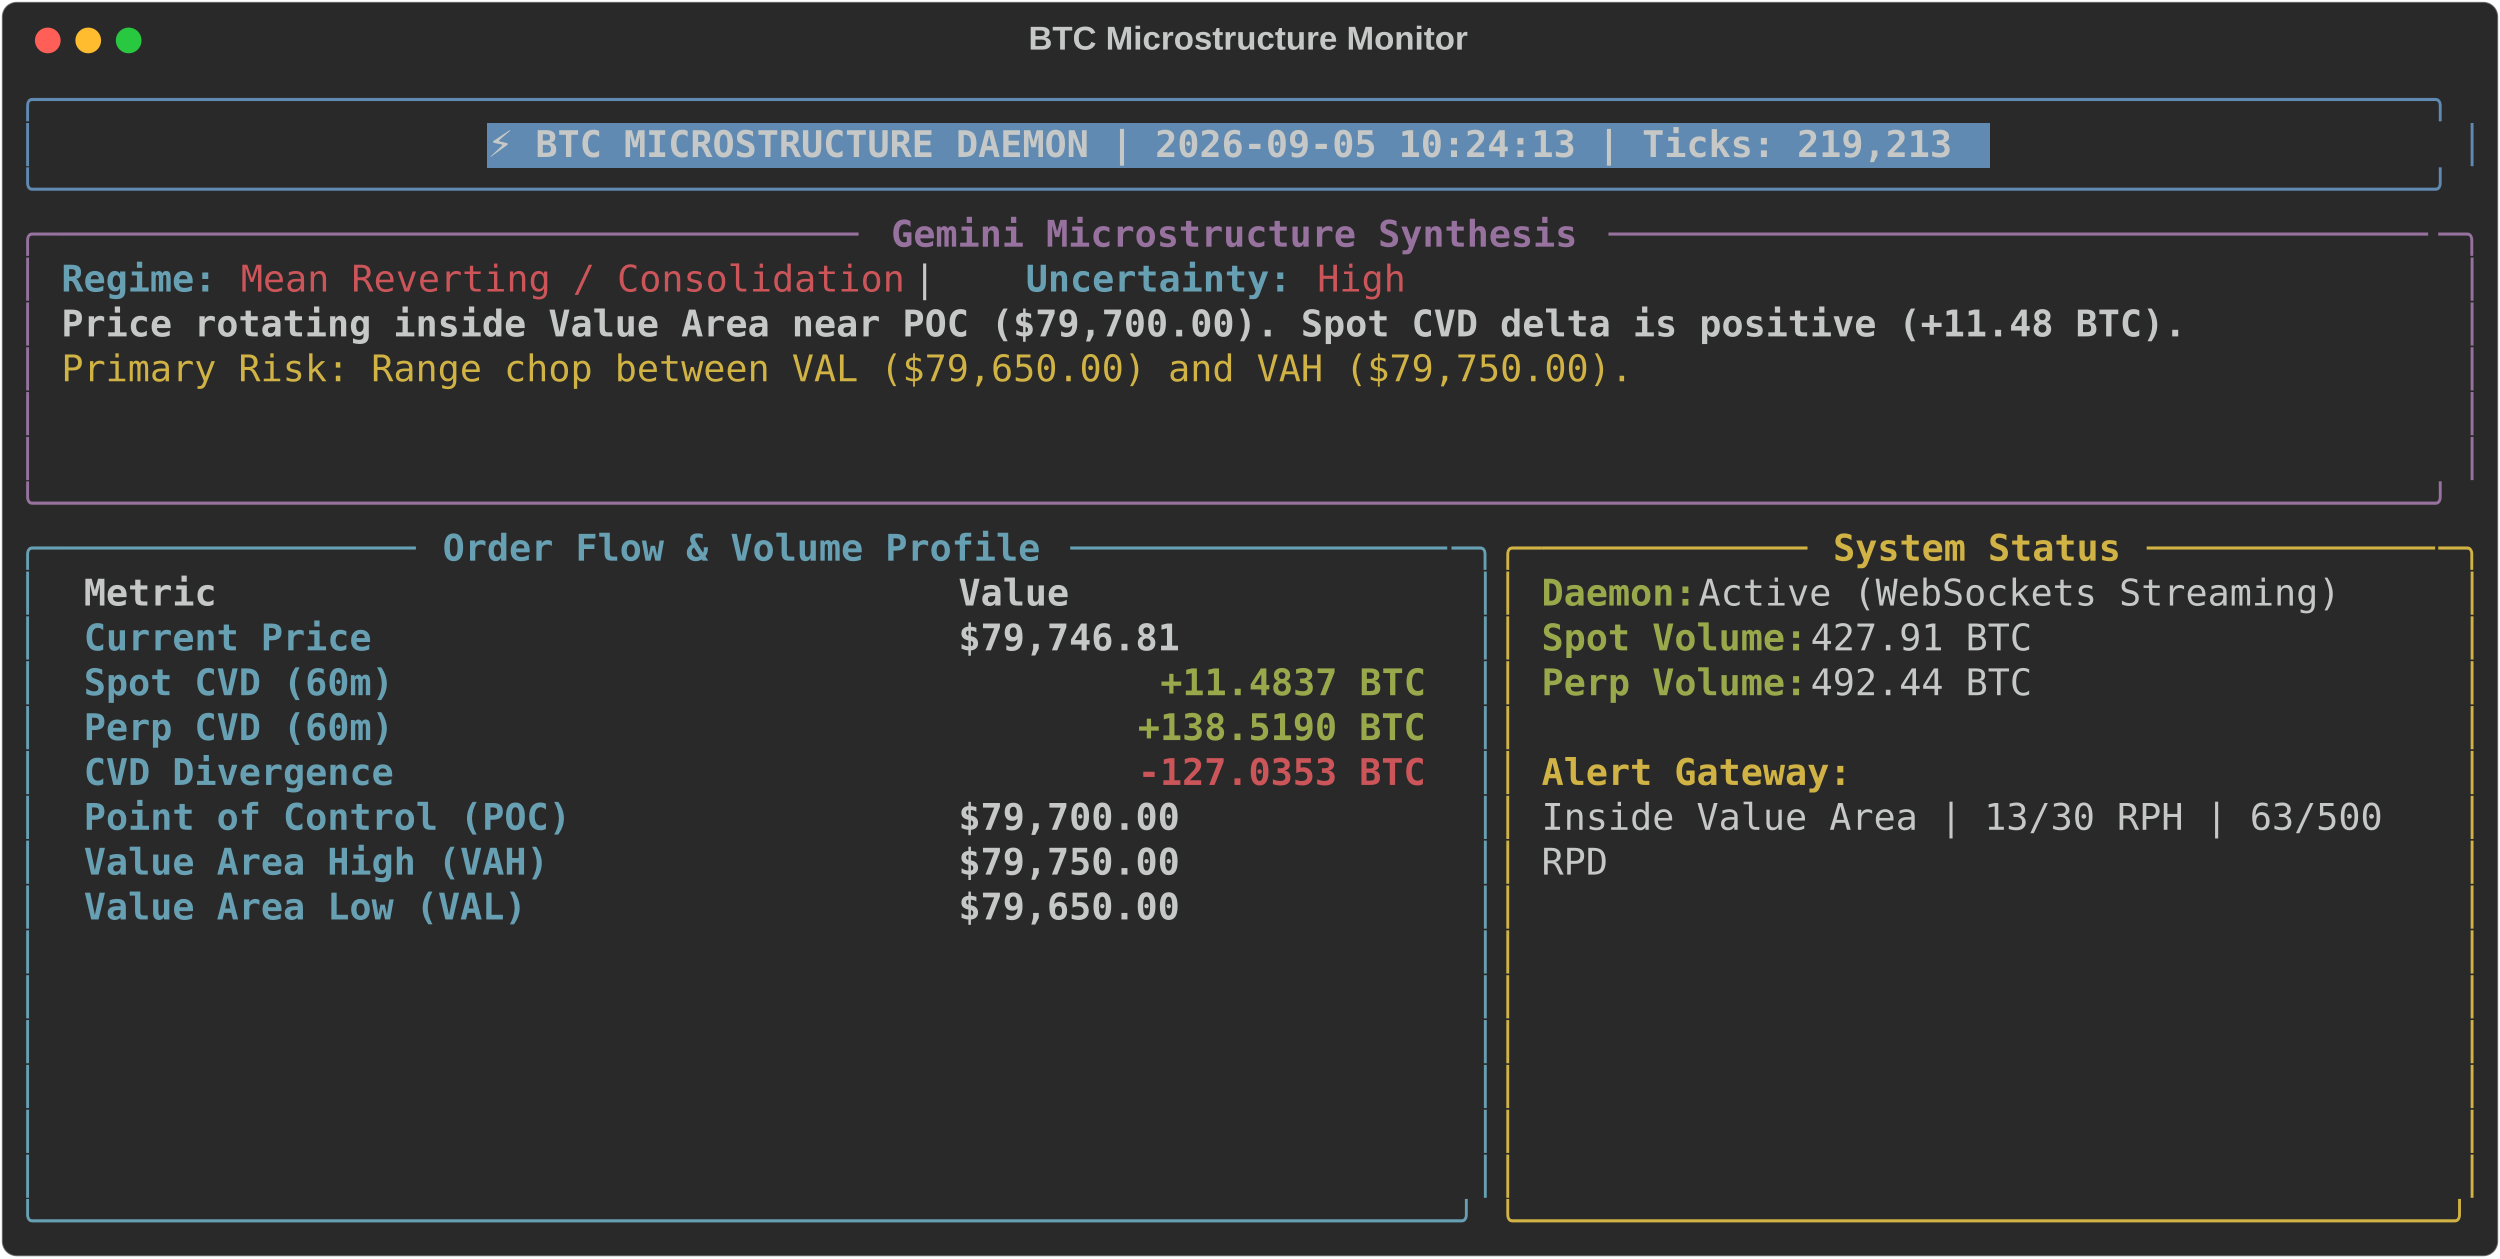
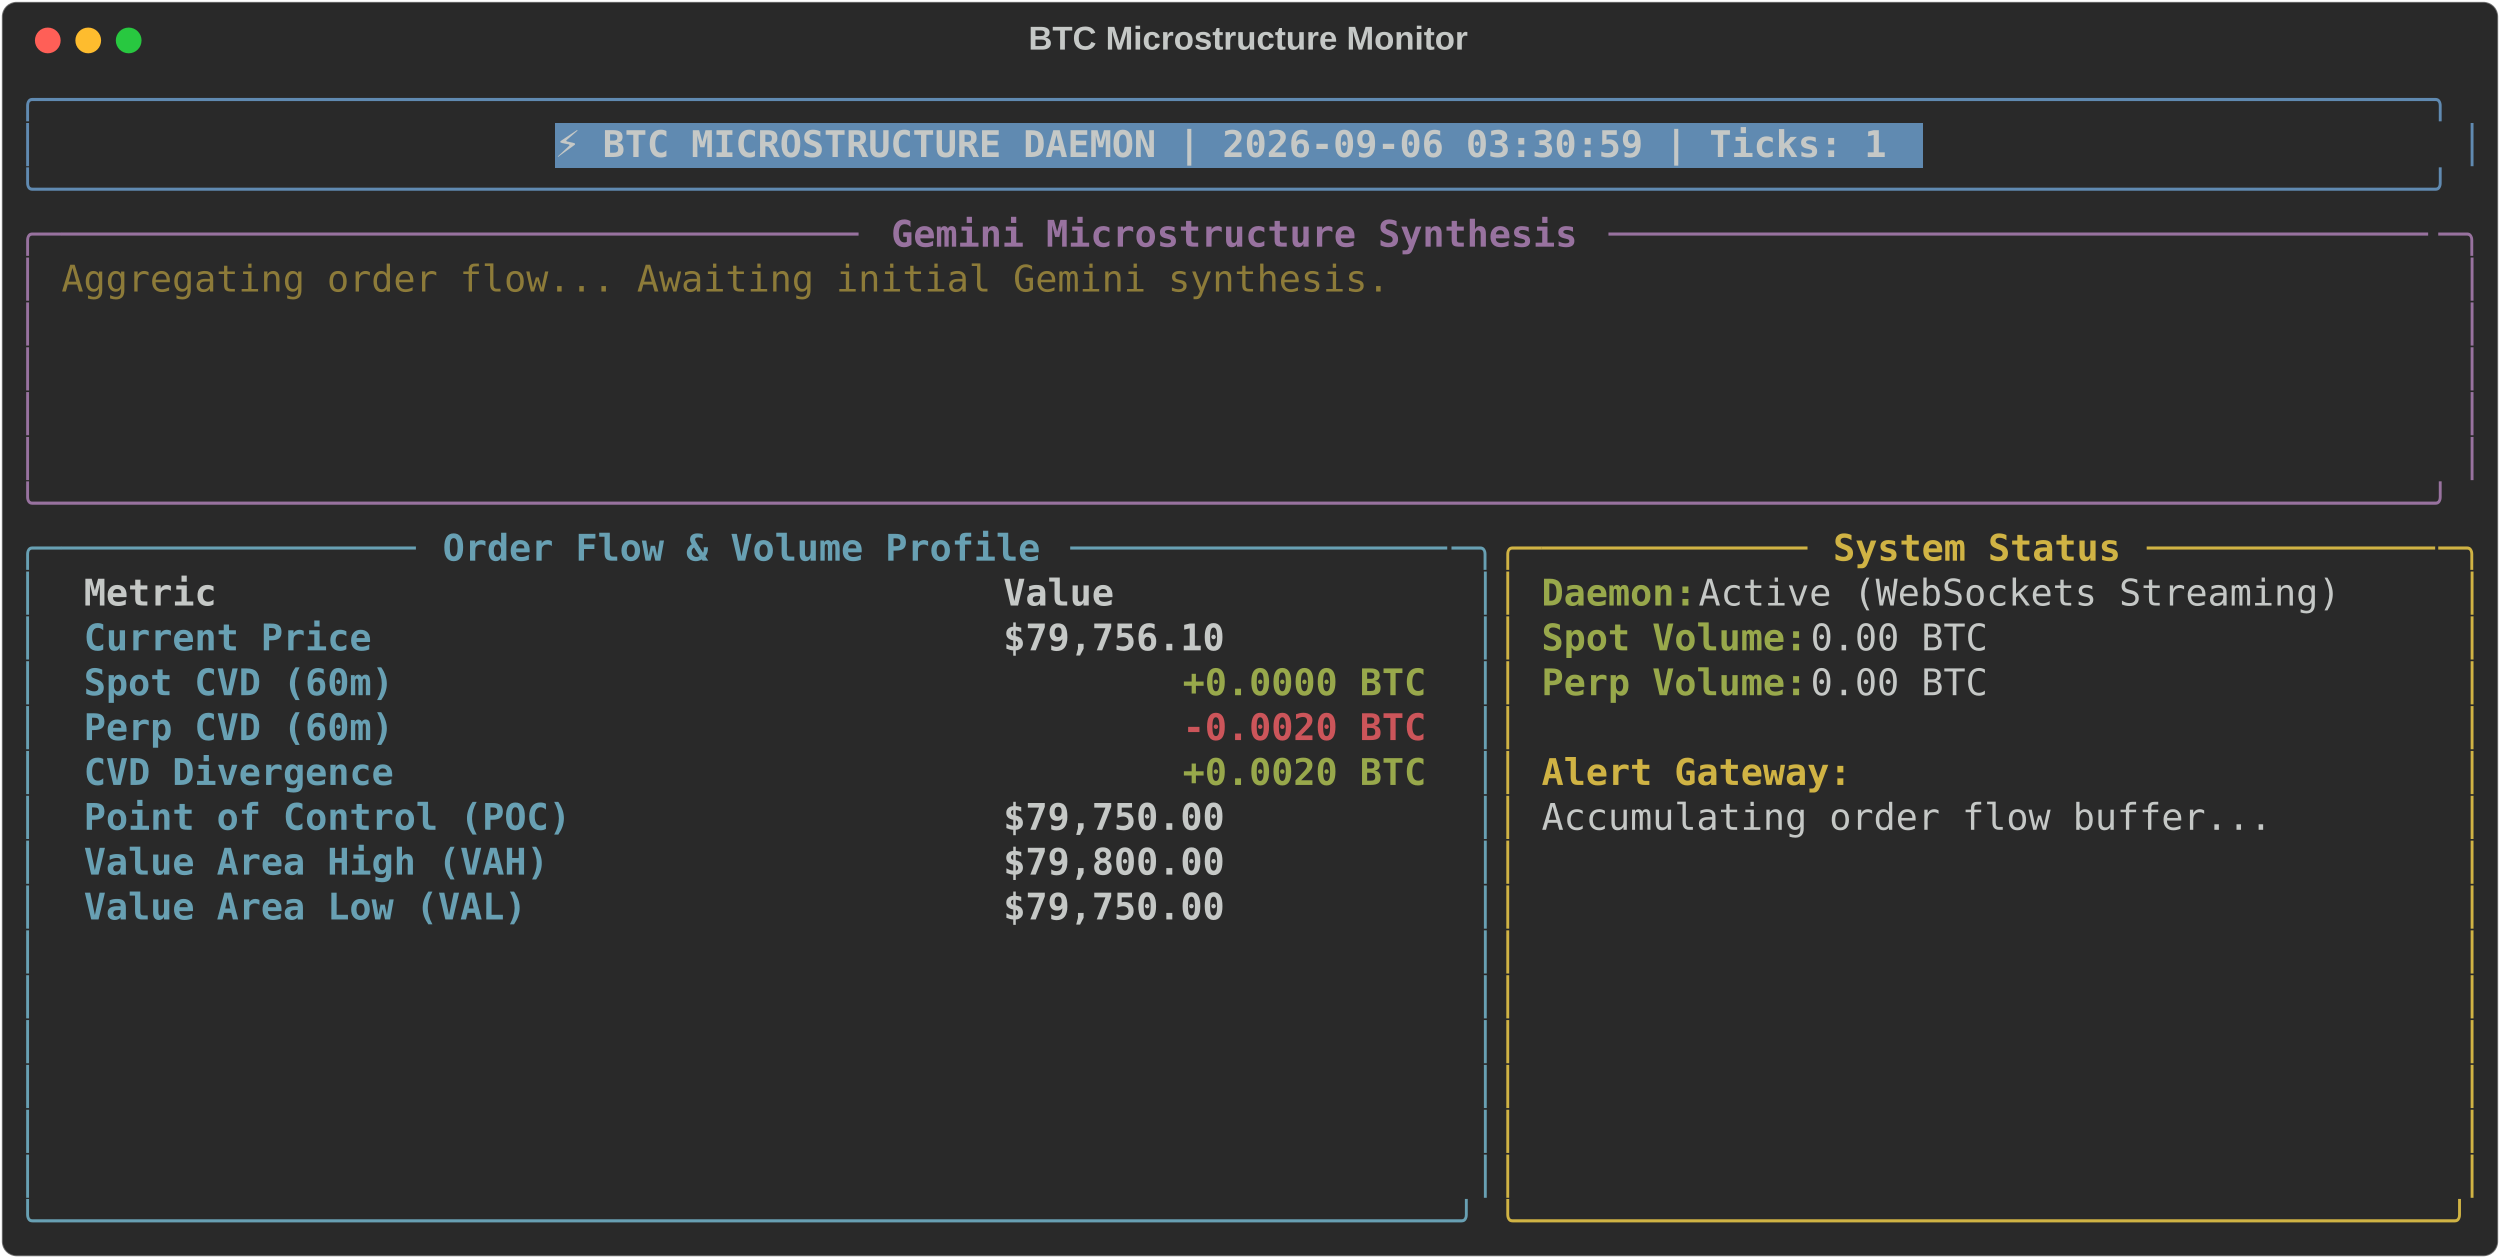
<svg xmlns="http://www.w3.org/2000/svg" class="rich-terminal" viewBox="0 0 1360 684.4">
  <style>

    @font-face {
        font-family: "Fira Code";
        src: local("FiraCode-Regular"),
                url("https://cdnjs.cloudflare.com/ajax/libs/firacode/6.2.0/woff2/FiraCode-Regular.woff2") format("woff2"),
                url("https://cdnjs.cloudflare.com/ajax/libs/firacode/6.2.0/woff/FiraCode-Regular.woff") format("woff");
        font-style: normal;
        font-weight: 400;
    }
    @font-face {
        font-family: "Fira Code";
        src: local("FiraCode-Bold"),
                url("https://cdnjs.cloudflare.com/ajax/libs/firacode/6.2.0/woff2/FiraCode-Bold.woff2") format("woff2"),
                url("https://cdnjs.cloudflare.com/ajax/libs/firacode/6.2.0/woff/FiraCode-Bold.woff") format("woff");
        font-style: bold;
        font-weight: 700;
    }

-     .terminal-3975304238-matrix {
+     .terminal-3898517558-matrix {
        font-family: Fira Code, monospace;
        font-size: 20px;
        line-height: 24.4px;
        font-variant-east-asian: full-width;
    }

-     .terminal-3975304238-title {
+     .terminal-3898517558-title {
        font-size: 18px;
        font-weight: bold;
        font-family: arial;
    }

-     .terminal-3975304238-r1 { fill: #608ab1 }
- .terminal-3975304238-r2 { fill: #c5c8c6 }
- .terminal-3975304238-r3 { fill: #c5c8c6;font-weight: bold }
- .terminal-3975304238-r4 { fill: #98729f }
- .terminal-3975304238-r5 { fill: #98729f;font-weight: bold }
- .terminal-3975304238-r6 { fill: #68a0b3;font-weight: bold }
- .terminal-3975304238-r7 { fill: #cc555a }
- .terminal-3975304238-r8 { fill: #d0b344 }
- .terminal-3975304238-r9 { fill: #68a0b3 }
- .terminal-3975304238-r10 { fill: #d0b344;font-weight: bold }
- .terminal-3975304238-r11 { fill: #98a84b;font-weight: bold }
- .terminal-3975304238-r12 { fill: #cc555a;font-weight: bold }
+     .terminal-3898517558-r1 { fill: #608ab1 }
+ .terminal-3898517558-r2 { fill: #c5c8c6 }
+ .terminal-3898517558-r3 { fill: #c5c8c6;font-weight: bold }
+ .terminal-3898517558-r4 { fill: #98729f }
+ .terminal-3898517558-r5 { fill: #98729f;font-weight: bold }
+ .terminal-3898517558-r6 { fill: #8d7b39 }
+ .terminal-3898517558-r7 { fill: #68a0b3 }
+ .terminal-3898517558-r8 { fill: #68a0b3;font-weight: bold }
+ .terminal-3898517558-r9 { fill: #d0b344 }
+ .terminal-3898517558-r10 { fill: #d0b344;font-weight: bold }
+ .terminal-3898517558-r11 { fill: #98a84b;font-weight: bold }
+ .terminal-3898517558-r12 { fill: #cc555a;font-weight: bold }
    </style>
  <defs>
-     <clipPath id="terminal-3975304238-clip-terminal">
+     <clipPath id="terminal-3898517558-clip-terminal">
      <rect x="0" y="0" width="1341.0" height="633.4" />
    </clipPath>
-     <clipPath id="terminal-3975304238-line-0">
+     <clipPath id="terminal-3898517558-line-0">
      <rect x="0" y="1.5" width="1342" height="24.65" />
    </clipPath>
-     <clipPath id="terminal-3975304238-line-1">
+     <clipPath id="terminal-3898517558-line-1">
      <rect x="0" y="25.9" width="1342" height="24.65" />
    </clipPath>
-     <clipPath id="terminal-3975304238-line-2">
+     <clipPath id="terminal-3898517558-line-2">
      <rect x="0" y="50.3" width="1342" height="24.65" />
    </clipPath>
-     <clipPath id="terminal-3975304238-line-3">
+     <clipPath id="terminal-3898517558-line-3">
      <rect x="0" y="74.7" width="1342" height="24.65" />
    </clipPath>
-     <clipPath id="terminal-3975304238-line-4">
+     <clipPath id="terminal-3898517558-line-4">
      <rect x="0" y="99.1" width="1342" height="24.65" />
    </clipPath>
-     <clipPath id="terminal-3975304238-line-5">
+     <clipPath id="terminal-3898517558-line-5">
      <rect x="0" y="123.5" width="1342" height="24.65" />
    </clipPath>
-     <clipPath id="terminal-3975304238-line-6">
+     <clipPath id="terminal-3898517558-line-6">
      <rect x="0" y="147.9" width="1342" height="24.65" />
    </clipPath>
-     <clipPath id="terminal-3975304238-line-7">
+     <clipPath id="terminal-3898517558-line-7">
      <rect x="0" y="172.3" width="1342" height="24.65" />
    </clipPath>
-     <clipPath id="terminal-3975304238-line-8">
+     <clipPath id="terminal-3898517558-line-8">
      <rect x="0" y="196.7" width="1342" height="24.65" />
    </clipPath>
-     <clipPath id="terminal-3975304238-line-9">
+     <clipPath id="terminal-3898517558-line-9">
      <rect x="0" y="221.1" width="1342" height="24.65" />
    </clipPath>
-     <clipPath id="terminal-3975304238-line-10">
+     <clipPath id="terminal-3898517558-line-10">
      <rect x="0" y="245.5" width="1342" height="24.65" />
    </clipPath>
-     <clipPath id="terminal-3975304238-line-11">
+     <clipPath id="terminal-3898517558-line-11">
      <rect x="0" y="269.9" width="1342" height="24.65" />
    </clipPath>
-     <clipPath id="terminal-3975304238-line-12">
+     <clipPath id="terminal-3898517558-line-12">
      <rect x="0" y="294.3" width="1342" height="24.65" />
    </clipPath>
-     <clipPath id="terminal-3975304238-line-13">
+     <clipPath id="terminal-3898517558-line-13">
      <rect x="0" y="318.7" width="1342" height="24.65" />
    </clipPath>
-     <clipPath id="terminal-3975304238-line-14">
+     <clipPath id="terminal-3898517558-line-14">
      <rect x="0" y="343.1" width="1342" height="24.65" />
    </clipPath>
-     <clipPath id="terminal-3975304238-line-15">
+     <clipPath id="terminal-3898517558-line-15">
      <rect x="0" y="367.5" width="1342" height="24.65" />
    </clipPath>
-     <clipPath id="terminal-3975304238-line-16">
+     <clipPath id="terminal-3898517558-line-16">
      <rect x="0" y="391.9" width="1342" height="24.65" />
    </clipPath>
-     <clipPath id="terminal-3975304238-line-17">
+     <clipPath id="terminal-3898517558-line-17">
      <rect x="0" y="416.3" width="1342" height="24.65" />
    </clipPath>
-     <clipPath id="terminal-3975304238-line-18">
+     <clipPath id="terminal-3898517558-line-18">
      <rect x="0" y="440.7" width="1342" height="24.65" />
    </clipPath>
-     <clipPath id="terminal-3975304238-line-19">
+     <clipPath id="terminal-3898517558-line-19">
      <rect x="0" y="465.1" width="1342" height="24.65" />
    </clipPath>
-     <clipPath id="terminal-3975304238-line-20">
+     <clipPath id="terminal-3898517558-line-20">
      <rect x="0" y="489.5" width="1342" height="24.65" />
    </clipPath>
-     <clipPath id="terminal-3975304238-line-21">
+     <clipPath id="terminal-3898517558-line-21">
      <rect x="0" y="513.9" width="1342" height="24.65" />
    </clipPath>
-     <clipPath id="terminal-3975304238-line-22">
+     <clipPath id="terminal-3898517558-line-22">
      <rect x="0" y="538.3" width="1342" height="24.65" />
    </clipPath>
-     <clipPath id="terminal-3975304238-line-23">
+     <clipPath id="terminal-3898517558-line-23">
      <rect x="0" y="562.7" width="1342" height="24.65" />
    </clipPath>
-     <clipPath id="terminal-3975304238-line-24">
+     <clipPath id="terminal-3898517558-line-24">
      <rect x="0" y="587.1" width="1342" height="24.65" />
    </clipPath>
  </defs>
  <rect fill="#292929" stroke="rgba(255,255,255,0.35)" stroke-width="1" x="1" y="1" width="1358" height="682.4" rx="8" />
-   <text class="terminal-3975304238-title" fill="#c5c8c6" text-anchor="middle" x="679" y="27">BTC Microstructure Monitor</text>
+   <text class="terminal-3898517558-title" fill="#c5c8c6" text-anchor="middle" x="679" y="27">BTC Microstructure Monitor</text>
  <g transform="translate(26,22)">
    <circle cx="0" cy="0" r="7" fill="#ff5f57" />
    <circle cx="22" cy="0" r="7" fill="#febc2e" />
    <circle cx="44" cy="0" r="7" fill="#28c840" />
  </g>
-   <g transform="translate(9, 41)" clip-path="url(#terminal-3975304238-clip-terminal)">
-     <rect fill="#608ab1" x="256.2" y="25.9" width="817.4" height="24.65" shape-rendering="crispEdges" />
-     <g class="terminal-3975304238-matrix">
-       <text class="terminal-3975304238-r1" x="0" y="20" textLength="1342" clip-path="url(#terminal-3975304238-line-0)">╭────────────────────────────────────────────────────────────────────────────────────────────────────────────╮</text>
-       <text class="terminal-3975304238-r2" x="1342" y="20" textLength="12.2" clip-path="url(#terminal-3975304238-line-0)">
- </text>
-       <text class="terminal-3975304238-r1" x="0" y="44.4" textLength="12.2" clip-path="url(#terminal-3975304238-line-1)">│</text>
-       <text class="terminal-3975304238-r3" x="256.2" y="44.4" textLength="805.2" clip-path="url(#terminal-3975304238-line-1)">⚡ BTC MICROSTRUCTURE DAEMON | 2026-09-05 10:24:13 | Ticks: 219,213</text>
-       <text class="terminal-3975304238-r1" x="1329.8" y="44.4" textLength="12.2" clip-path="url(#terminal-3975304238-line-1)">│</text>
-       <text class="terminal-3975304238-r2" x="1342" y="44.4" textLength="12.2" clip-path="url(#terminal-3975304238-line-1)">
- </text>
-       <text class="terminal-3975304238-r1" x="0" y="68.8" textLength="1342" clip-path="url(#terminal-3975304238-line-2)">╰────────────────────────────────────────────────────────────────────────────────────────────────────────────╯</text>
-       <text class="terminal-3975304238-r2" x="1342" y="68.8" textLength="12.2" clip-path="url(#terminal-3975304238-line-2)">
- </text>
-       <text class="terminal-3975304238-r4" x="0" y="93.2" textLength="24.4" clip-path="url(#terminal-3975304238-line-3)">╭─</text>
-       <text class="terminal-3975304238-r4" x="24.4" y="93.2" textLength="439.2" clip-path="url(#terminal-3975304238-line-3)">────────────────────────────────────</text>
-       <text class="terminal-3975304238-r5" x="475.8" y="93.2" textLength="378.2" clip-path="url(#terminal-3975304238-line-3)">Gemini Microstructure Synthesis</text>
-       <text class="terminal-3975304238-r4" x="866.2" y="93.2" textLength="451.4" clip-path="url(#terminal-3975304238-line-3)">─────────────────────────────────────</text>
-       <text class="terminal-3975304238-r4" x="1317.6" y="93.2" textLength="24.4" clip-path="url(#terminal-3975304238-line-3)">─╮</text>
-       <text class="terminal-3975304238-r2" x="1342" y="93.2" textLength="12.2" clip-path="url(#terminal-3975304238-line-3)">
- </text>
-       <text class="terminal-3975304238-r4" x="0" y="117.6" textLength="12.2" clip-path="url(#terminal-3975304238-line-4)">│</text>
-       <text class="terminal-3975304238-r6" x="24.4" y="117.6" textLength="85.4" clip-path="url(#terminal-3975304238-line-4)">Regime:</text>
-       <text class="terminal-3975304238-r7" x="122" y="117.6" textLength="366" clip-path="url(#terminal-3975304238-line-4)">Mean Reverting / Consolidation</text>
-       <text class="terminal-3975304238-r2" x="488" y="117.6" textLength="61" clip-path="url(#terminal-3975304238-line-4)">  |  </text>
-       <text class="terminal-3975304238-r6" x="549" y="117.6" textLength="146.4" clip-path="url(#terminal-3975304238-line-4)">Uncertainty:</text>
-       <text class="terminal-3975304238-r7" x="707.6" y="117.6" textLength="48.8" clip-path="url(#terminal-3975304238-line-4)">High</text>
-       <text class="terminal-3975304238-r4" x="1329.8" y="117.6" textLength="12.2" clip-path="url(#terminal-3975304238-line-4)">│</text>
-       <text class="terminal-3975304238-r2" x="1342" y="117.6" textLength="12.2" clip-path="url(#terminal-3975304238-line-4)">
- </text>
-       <text class="terminal-3975304238-r4" x="0" y="142" textLength="12.2" clip-path="url(#terminal-3975304238-line-5)">│</text>
-       <text class="terminal-3975304238-r3" x="24.4" y="142" textLength="1171.2" clip-path="url(#terminal-3975304238-line-5)">Price rotating inside Value Area near POC ($79,700.00). Spot CVD delta is positive (+11.48 BTC).</text>
-       <text class="terminal-3975304238-r4" x="1329.8" y="142" textLength="12.2" clip-path="url(#terminal-3975304238-line-5)">│</text>
-       <text class="terminal-3975304238-r2" x="1342" y="142" textLength="12.2" clip-path="url(#terminal-3975304238-line-5)">
- </text>
-       <text class="terminal-3975304238-r4" x="0" y="166.4" textLength="12.2" clip-path="url(#terminal-3975304238-line-6)">│</text>
-       <text class="terminal-3975304238-r8" x="24.4" y="166.4" textLength="866.2" clip-path="url(#terminal-3975304238-line-6)">Primary Risk: Range chop between VAL ($79,650.00) and VAH ($79,750.00).</text>
-       <text class="terminal-3975304238-r4" x="1329.8" y="166.4" textLength="12.2" clip-path="url(#terminal-3975304238-line-6)">│</text>
-       <text class="terminal-3975304238-r2" x="1342" y="166.4" textLength="12.2" clip-path="url(#terminal-3975304238-line-6)">
- </text>
-       <text class="terminal-3975304238-r4" x="0" y="190.8" textLength="12.2" clip-path="url(#terminal-3975304238-line-7)">│</text>
-       <text class="terminal-3975304238-r4" x="1329.8" y="190.8" textLength="12.2" clip-path="url(#terminal-3975304238-line-7)">│</text>
-       <text class="terminal-3975304238-r2" x="1342" y="190.8" textLength="12.2" clip-path="url(#terminal-3975304238-line-7)">
- </text>
-       <text class="terminal-3975304238-r4" x="0" y="215.2" textLength="12.2" clip-path="url(#terminal-3975304238-line-8)">│</text>
-       <text class="terminal-3975304238-r4" x="1329.8" y="215.2" textLength="12.2" clip-path="url(#terminal-3975304238-line-8)">│</text>
-       <text class="terminal-3975304238-r2" x="1342" y="215.2" textLength="12.2" clip-path="url(#terminal-3975304238-line-8)">
- </text>
-       <text class="terminal-3975304238-r4" x="0" y="239.6" textLength="1342" clip-path="url(#terminal-3975304238-line-9)">╰────────────────────────────────────────────────────────────────────────────────────────────────────────────╯</text>
-       <text class="terminal-3975304238-r2" x="1342" y="239.6" textLength="12.2" clip-path="url(#terminal-3975304238-line-9)">
- </text>
-       <text class="terminal-3975304238-r9" x="0" y="264" textLength="24.4" clip-path="url(#terminal-3975304238-line-10)">╭─</text>
-       <text class="terminal-3975304238-r9" x="24.4" y="264" textLength="195.2" clip-path="url(#terminal-3975304238-line-10)">────────────────</text>
-       <text class="terminal-3975304238-r6" x="231.8" y="264" textLength="329.4" clip-path="url(#terminal-3975304238-line-10)">Order Flow &amp; Volume Profile</text>
-       <text class="terminal-3975304238-r9" x="573.4" y="264" textLength="207.4" clip-path="url(#terminal-3975304238-line-10)">─────────────────</text>
-       <text class="terminal-3975304238-r9" x="780.8" y="264" textLength="24.4" clip-path="url(#terminal-3975304238-line-10)">─╮</text>
-       <text class="terminal-3975304238-r8" x="805.2" y="264" textLength="24.4" clip-path="url(#terminal-3975304238-line-10)">╭─</text>
-       <text class="terminal-3975304238-r8" x="829.6" y="264" textLength="146.4" clip-path="url(#terminal-3975304238-line-10)">────────────</text>
-       <text class="terminal-3975304238-r10" x="988.2" y="264" textLength="158.6" clip-path="url(#terminal-3975304238-line-10)">System Status</text>
-       <text class="terminal-3975304238-r8" x="1159" y="264" textLength="158.6" clip-path="url(#terminal-3975304238-line-10)">─────────────</text>
-       <text class="terminal-3975304238-r8" x="1317.6" y="264" textLength="24.4" clip-path="url(#terminal-3975304238-line-10)">─╮</text>
-       <text class="terminal-3975304238-r2" x="1342" y="264" textLength="12.2" clip-path="url(#terminal-3975304238-line-10)">
- </text>
-       <text class="terminal-3975304238-r9" x="0" y="288.4" textLength="12.2" clip-path="url(#terminal-3975304238-line-11)">│</text>
-       <text class="terminal-3975304238-r3" x="36.6" y="288.4" textLength="451.4" clip-path="url(#terminal-3975304238-line-11)">Metric                               </text>
-       <text class="terminal-3975304238-r3" x="512.4" y="288.4" textLength="256.2" clip-path="url(#terminal-3975304238-line-11)">                Value</text>
-       <text class="terminal-3975304238-r9" x="793" y="288.4" textLength="12.2" clip-path="url(#terminal-3975304238-line-11)">│</text>
-       <text class="terminal-3975304238-r8" x="805.2" y="288.4" textLength="12.2" clip-path="url(#terminal-3975304238-line-11)">│</text>
-       <text class="terminal-3975304238-r11" x="829.6" y="288.4" textLength="85.4" clip-path="url(#terminal-3975304238-line-11)">Daemon:</text>
-       <text class="terminal-3975304238-r2" x="915" y="288.4" textLength="366" clip-path="url(#terminal-3975304238-line-11)"> Active (WebSockets Streaming)</text>
-       <text class="terminal-3975304238-r8" x="1329.8" y="288.4" textLength="12.2" clip-path="url(#terminal-3975304238-line-11)">│</text>
-       <text class="terminal-3975304238-r2" x="1342" y="288.4" textLength="12.2" clip-path="url(#terminal-3975304238-line-11)">
- </text>
-       <text class="terminal-3975304238-r9" x="0" y="312.8" textLength="12.2" clip-path="url(#terminal-3975304238-line-12)">│</text>
-       <text class="terminal-3975304238-r6" x="36.6" y="312.8" textLength="451.4" clip-path="url(#terminal-3975304238-line-12)">Current Price                        </text>
-       <text class="terminal-3975304238-r3" x="512.4" y="312.8" textLength="256.2" clip-path="url(#terminal-3975304238-line-12)">           $79,746.81</text>
-       <text class="terminal-3975304238-r9" x="793" y="312.8" textLength="12.2" clip-path="url(#terminal-3975304238-line-12)">│</text>
-       <text class="terminal-3975304238-r8" x="805.2" y="312.8" textLength="12.2" clip-path="url(#terminal-3975304238-line-12)">│</text>
-       <text class="terminal-3975304238-r11" x="829.6" y="312.8" textLength="146.4" clip-path="url(#terminal-3975304238-line-12)">Spot Volume:</text>
-       <text class="terminal-3975304238-r2" x="976" y="312.8" textLength="134.2" clip-path="url(#terminal-3975304238-line-12)"> 427.91 BTC</text>
-       <text class="terminal-3975304238-r8" x="1329.8" y="312.8" textLength="12.2" clip-path="url(#terminal-3975304238-line-12)">│</text>
-       <text class="terminal-3975304238-r2" x="1342" y="312.8" textLength="12.2" clip-path="url(#terminal-3975304238-line-12)">
- </text>
-       <text class="terminal-3975304238-r9" x="0" y="337.2" textLength="12.2" clip-path="url(#terminal-3975304238-line-13)">│</text>
-       <text class="terminal-3975304238-r6" x="36.6" y="337.2" textLength="451.4" clip-path="url(#terminal-3975304238-line-13)">Spot CVD (60m)                       </text>
-       <text class="terminal-3975304238-r11" x="622.2" y="337.2" textLength="146.4" clip-path="url(#terminal-3975304238-line-13)">+11.4837 BTC</text>
-       <text class="terminal-3975304238-r9" x="793" y="337.2" textLength="12.2" clip-path="url(#terminal-3975304238-line-13)">│</text>
-       <text class="terminal-3975304238-r8" x="805.2" y="337.2" textLength="12.2" clip-path="url(#terminal-3975304238-line-13)">│</text>
-       <text class="terminal-3975304238-r11" x="829.6" y="337.2" textLength="146.4" clip-path="url(#terminal-3975304238-line-13)">Perp Volume:</text>
-       <text class="terminal-3975304238-r2" x="976" y="337.2" textLength="134.2" clip-path="url(#terminal-3975304238-line-13)"> 492.44 BTC</text>
-       <text class="terminal-3975304238-r8" x="1329.8" y="337.2" textLength="12.2" clip-path="url(#terminal-3975304238-line-13)">│</text>
-       <text class="terminal-3975304238-r2" x="1342" y="337.2" textLength="12.2" clip-path="url(#terminal-3975304238-line-13)">
- </text>
-       <text class="terminal-3975304238-r9" x="0" y="361.6" textLength="12.2" clip-path="url(#terminal-3975304238-line-14)">│</text>
-       <text class="terminal-3975304238-r6" x="36.6" y="361.6" textLength="451.4" clip-path="url(#terminal-3975304238-line-14)">Perp CVD (60m)                       </text>
-       <text class="terminal-3975304238-r11" x="610" y="361.6" textLength="158.6" clip-path="url(#terminal-3975304238-line-14)">+138.5190 BTC</text>
-       <text class="terminal-3975304238-r9" x="793" y="361.6" textLength="12.2" clip-path="url(#terminal-3975304238-line-14)">│</text>
-       <text class="terminal-3975304238-r8" x="805.2" y="361.6" textLength="12.2" clip-path="url(#terminal-3975304238-line-14)">│</text>
-       <text class="terminal-3975304238-r8" x="1329.8" y="361.6" textLength="12.2" clip-path="url(#terminal-3975304238-line-14)">│</text>
-       <text class="terminal-3975304238-r2" x="1342" y="361.6" textLength="12.2" clip-path="url(#terminal-3975304238-line-14)">
- </text>
-       <text class="terminal-3975304238-r9" x="0" y="386" textLength="12.2" clip-path="url(#terminal-3975304238-line-15)">│</text>
-       <text class="terminal-3975304238-r6" x="36.6" y="386" textLength="451.4" clip-path="url(#terminal-3975304238-line-15)">CVD Divergence                       </text>
-       <text class="terminal-3975304238-r12" x="610" y="386" textLength="158.6" clip-path="url(#terminal-3975304238-line-15)">-127.0353 BTC</text>
-       <text class="terminal-3975304238-r9" x="793" y="386" textLength="12.2" clip-path="url(#terminal-3975304238-line-15)">│</text>
-       <text class="terminal-3975304238-r8" x="805.2" y="386" textLength="12.2" clip-path="url(#terminal-3975304238-line-15)">│</text>
-       <text class="terminal-3975304238-r10" x="829.6" y="386" textLength="170.8" clip-path="url(#terminal-3975304238-line-15)">Alert Gateway:</text>
-       <text class="terminal-3975304238-r8" x="1329.8" y="386" textLength="12.2" clip-path="url(#terminal-3975304238-line-15)">│</text>
-       <text class="terminal-3975304238-r2" x="1342" y="386" textLength="12.2" clip-path="url(#terminal-3975304238-line-15)">
- </text>
-       <text class="terminal-3975304238-r9" x="0" y="410.4" textLength="12.2" clip-path="url(#terminal-3975304238-line-16)">│</text>
-       <text class="terminal-3975304238-r6" x="36.6" y="410.4" textLength="451.4" clip-path="url(#terminal-3975304238-line-16)">Point of Control (POC)               </text>
-       <text class="terminal-3975304238-r3" x="512.4" y="410.4" textLength="256.2" clip-path="url(#terminal-3975304238-line-16)">           $79,700.00</text>
-       <text class="terminal-3975304238-r9" x="793" y="410.4" textLength="12.2" clip-path="url(#terminal-3975304238-line-16)">│</text>
-       <text class="terminal-3975304238-r8" x="805.2" y="410.4" textLength="12.2" clip-path="url(#terminal-3975304238-line-16)">│</text>
-       <text class="terminal-3975304238-r2" x="829.6" y="410.4" textLength="475.8" clip-path="url(#terminal-3975304238-line-16)">Inside Value Area | 13/30 RPH | 63/500 </text>
-       <text class="terminal-3975304238-r8" x="1329.8" y="410.4" textLength="12.2" clip-path="url(#terminal-3975304238-line-16)">│</text>
-       <text class="terminal-3975304238-r2" x="1342" y="410.4" textLength="12.2" clip-path="url(#terminal-3975304238-line-16)">
- </text>
-       <text class="terminal-3975304238-r9" x="0" y="434.8" textLength="12.2" clip-path="url(#terminal-3975304238-line-17)">│</text>
-       <text class="terminal-3975304238-r6" x="36.6" y="434.8" textLength="451.4" clip-path="url(#terminal-3975304238-line-17)">Value Area High (VAH)                </text>
-       <text class="terminal-3975304238-r3" x="512.4" y="434.8" textLength="256.2" clip-path="url(#terminal-3975304238-line-17)">           $79,750.00</text>
-       <text class="terminal-3975304238-r9" x="793" y="434.8" textLength="12.2" clip-path="url(#terminal-3975304238-line-17)">│</text>
-       <text class="terminal-3975304238-r8" x="805.2" y="434.8" textLength="12.2" clip-path="url(#terminal-3975304238-line-17)">│</text>
-       <text class="terminal-3975304238-r2" x="829.6" y="434.8" textLength="36.6" clip-path="url(#terminal-3975304238-line-17)">RPD</text>
-       <text class="terminal-3975304238-r8" x="1329.8" y="434.8" textLength="12.2" clip-path="url(#terminal-3975304238-line-17)">│</text>
-       <text class="terminal-3975304238-r2" x="1342" y="434.8" textLength="12.2" clip-path="url(#terminal-3975304238-line-17)">
- </text>
-       <text class="terminal-3975304238-r9" x="0" y="459.2" textLength="12.2" clip-path="url(#terminal-3975304238-line-18)">│</text>
-       <text class="terminal-3975304238-r6" x="36.6" y="459.2" textLength="451.4" clip-path="url(#terminal-3975304238-line-18)">Value Area Low (VAL)                 </text>
-       <text class="terminal-3975304238-r3" x="512.4" y="459.2" textLength="256.2" clip-path="url(#terminal-3975304238-line-18)">           $79,650.00</text>
-       <text class="terminal-3975304238-r9" x="793" y="459.2" textLength="12.2" clip-path="url(#terminal-3975304238-line-18)">│</text>
-       <text class="terminal-3975304238-r8" x="805.2" y="459.2" textLength="12.2" clip-path="url(#terminal-3975304238-line-18)">│</text>
-       <text class="terminal-3975304238-r8" x="1329.8" y="459.2" textLength="12.2" clip-path="url(#terminal-3975304238-line-18)">│</text>
-       <text class="terminal-3975304238-r2" x="1342" y="459.2" textLength="12.2" clip-path="url(#terminal-3975304238-line-18)">
- </text>
-       <text class="terminal-3975304238-r9" x="0" y="483.6" textLength="12.2" clip-path="url(#terminal-3975304238-line-19)">│</text>
-       <text class="terminal-3975304238-r9" x="793" y="483.6" textLength="12.2" clip-path="url(#terminal-3975304238-line-19)">│</text>
-       <text class="terminal-3975304238-r8" x="805.2" y="483.6" textLength="12.2" clip-path="url(#terminal-3975304238-line-19)">│</text>
-       <text class="terminal-3975304238-r8" x="1329.8" y="483.6" textLength="12.2" clip-path="url(#terminal-3975304238-line-19)">│</text>
-       <text class="terminal-3975304238-r2" x="1342" y="483.6" textLength="12.2" clip-path="url(#terminal-3975304238-line-19)">
- </text>
-       <text class="terminal-3975304238-r9" x="0" y="508" textLength="12.2" clip-path="url(#terminal-3975304238-line-20)">│</text>
-       <text class="terminal-3975304238-r9" x="793" y="508" textLength="12.2" clip-path="url(#terminal-3975304238-line-20)">│</text>
-       <text class="terminal-3975304238-r8" x="805.2" y="508" textLength="12.2" clip-path="url(#terminal-3975304238-line-20)">│</text>
-       <text class="terminal-3975304238-r8" x="1329.8" y="508" textLength="12.2" clip-path="url(#terminal-3975304238-line-20)">│</text>
-       <text class="terminal-3975304238-r2" x="1342" y="508" textLength="12.2" clip-path="url(#terminal-3975304238-line-20)">
- </text>
-       <text class="terminal-3975304238-r9" x="0" y="532.4" textLength="12.2" clip-path="url(#terminal-3975304238-line-21)">│</text>
-       <text class="terminal-3975304238-r9" x="793" y="532.4" textLength="12.2" clip-path="url(#terminal-3975304238-line-21)">│</text>
-       <text class="terminal-3975304238-r8" x="805.2" y="532.4" textLength="12.2" clip-path="url(#terminal-3975304238-line-21)">│</text>
-       <text class="terminal-3975304238-r8" x="1329.8" y="532.4" textLength="12.2" clip-path="url(#terminal-3975304238-line-21)">│</text>
-       <text class="terminal-3975304238-r2" x="1342" y="532.4" textLength="12.2" clip-path="url(#terminal-3975304238-line-21)">
- </text>
-       <text class="terminal-3975304238-r9" x="0" y="556.8" textLength="12.2" clip-path="url(#terminal-3975304238-line-22)">│</text>
-       <text class="terminal-3975304238-r9" x="793" y="556.8" textLength="12.2" clip-path="url(#terminal-3975304238-line-22)">│</text>
-       <text class="terminal-3975304238-r8" x="805.2" y="556.8" textLength="12.2" clip-path="url(#terminal-3975304238-line-22)">│</text>
-       <text class="terminal-3975304238-r8" x="1329.8" y="556.8" textLength="12.2" clip-path="url(#terminal-3975304238-line-22)">│</text>
-       <text class="terminal-3975304238-r2" x="1342" y="556.8" textLength="12.2" clip-path="url(#terminal-3975304238-line-22)">
- </text>
-       <text class="terminal-3975304238-r9" x="0" y="581.2" textLength="12.2" clip-path="url(#terminal-3975304238-line-23)">│</text>
-       <text class="terminal-3975304238-r9" x="793" y="581.2" textLength="12.2" clip-path="url(#terminal-3975304238-line-23)">│</text>
-       <text class="terminal-3975304238-r8" x="805.2" y="581.2" textLength="12.2" clip-path="url(#terminal-3975304238-line-23)">│</text>
-       <text class="terminal-3975304238-r8" x="1329.8" y="581.2" textLength="12.2" clip-path="url(#terminal-3975304238-line-23)">│</text>
-       <text class="terminal-3975304238-r2" x="1342" y="581.2" textLength="12.2" clip-path="url(#terminal-3975304238-line-23)">
- </text>
-       <text class="terminal-3975304238-r9" x="0" y="605.6" textLength="12.2" clip-path="url(#terminal-3975304238-line-24)">│</text>
-       <text class="terminal-3975304238-r9" x="793" y="605.6" textLength="12.2" clip-path="url(#terminal-3975304238-line-24)">│</text>
-       <text class="terminal-3975304238-r8" x="805.2" y="605.6" textLength="12.2" clip-path="url(#terminal-3975304238-line-24)">│</text>
-       <text class="terminal-3975304238-r8" x="1329.8" y="605.6" textLength="12.2" clip-path="url(#terminal-3975304238-line-24)">│</text>
-       <text class="terminal-3975304238-r2" x="1342" y="605.6" textLength="12.2" clip-path="url(#terminal-3975304238-line-24)">
- </text>
-       <text class="terminal-3975304238-r9" x="0" y="630" textLength="805.2" clip-path="url(#terminal-3975304238-line-25)">╰────────────────────────────────────────────────────────────────╯</text>
-       <text class="terminal-3975304238-r8" x="805.2" y="630" textLength="536.8" clip-path="url(#terminal-3975304238-line-25)">╰──────────────────────────────────────────╯</text>
-       <text class="terminal-3975304238-r2" x="1342" y="630" textLength="12.2" clip-path="url(#terminal-3975304238-line-25)">
+   <g transform="translate(9, 41)" clip-path="url(#terminal-3898517558-clip-terminal)">
+     <rect fill="#608ab1" x="292.8" y="25.9" width="744.2" height="24.65" shape-rendering="crispEdges" />
+     <g class="terminal-3898517558-matrix">
+       <text class="terminal-3898517558-r1" x="0" y="20" textLength="1342" clip-path="url(#terminal-3898517558-line-0)">╭────────────────────────────────────────────────────────────────────────────────────────────────────────────╮</text>
+       <text class="terminal-3898517558-r2" x="1342" y="20" textLength="12.2" clip-path="url(#terminal-3898517558-line-0)">
+ </text>
+       <text class="terminal-3898517558-r1" x="0" y="44.4" textLength="12.2" clip-path="url(#terminal-3898517558-line-1)">│</text>
+       <text class="terminal-3898517558-r3" x="292.8" y="44.4" textLength="732" clip-path="url(#terminal-3898517558-line-1)">⚡ BTC MICROSTRUCTURE DAEMON | 2026-09-06 03:30:59 | Ticks: 1</text>
+       <text class="terminal-3898517558-r1" x="1329.8" y="44.4" textLength="12.2" clip-path="url(#terminal-3898517558-line-1)">│</text>
+       <text class="terminal-3898517558-r2" x="1342" y="44.4" textLength="12.2" clip-path="url(#terminal-3898517558-line-1)">
+ </text>
+       <text class="terminal-3898517558-r1" x="0" y="68.8" textLength="1342" clip-path="url(#terminal-3898517558-line-2)">╰────────────────────────────────────────────────────────────────────────────────────────────────────────────╯</text>
+       <text class="terminal-3898517558-r2" x="1342" y="68.8" textLength="12.2" clip-path="url(#terminal-3898517558-line-2)">
+ </text>
+       <text class="terminal-3898517558-r4" x="0" y="93.2" textLength="24.4" clip-path="url(#terminal-3898517558-line-3)">╭─</text>
+       <text class="terminal-3898517558-r4" x="24.4" y="93.2" textLength="439.2" clip-path="url(#terminal-3898517558-line-3)">────────────────────────────────────</text>
+       <text class="terminal-3898517558-r5" x="475.8" y="93.2" textLength="378.2" clip-path="url(#terminal-3898517558-line-3)">Gemini Microstructure Synthesis</text>
+       <text class="terminal-3898517558-r4" x="866.2" y="93.2" textLength="451.4" clip-path="url(#terminal-3898517558-line-3)">─────────────────────────────────────</text>
+       <text class="terminal-3898517558-r4" x="1317.6" y="93.2" textLength="24.4" clip-path="url(#terminal-3898517558-line-3)">─╮</text>
+       <text class="terminal-3898517558-r2" x="1342" y="93.2" textLength="12.2" clip-path="url(#terminal-3898517558-line-3)">
+ </text>
+       <text class="terminal-3898517558-r4" x="0" y="117.6" textLength="12.2" clip-path="url(#terminal-3898517558-line-4)">│</text>
+       <text class="terminal-3898517558-r6" x="24.4" y="117.6" textLength="732" clip-path="url(#terminal-3898517558-line-4)">Aggregating order flow... Awaiting initial Gemini synthesis.</text>
+       <text class="terminal-3898517558-r4" x="1329.8" y="117.6" textLength="12.2" clip-path="url(#terminal-3898517558-line-4)">│</text>
+       <text class="terminal-3898517558-r2" x="1342" y="117.6" textLength="12.2" clip-path="url(#terminal-3898517558-line-4)">
+ </text>
+       <text class="terminal-3898517558-r4" x="0" y="142" textLength="12.2" clip-path="url(#terminal-3898517558-line-5)">│</text>
+       <text class="terminal-3898517558-r4" x="1329.8" y="142" textLength="12.2" clip-path="url(#terminal-3898517558-line-5)">│</text>
+       <text class="terminal-3898517558-r2" x="1342" y="142" textLength="12.2" clip-path="url(#terminal-3898517558-line-5)">
+ </text>
+       <text class="terminal-3898517558-r4" x="0" y="166.4" textLength="12.2" clip-path="url(#terminal-3898517558-line-6)">│</text>
+       <text class="terminal-3898517558-r4" x="1329.8" y="166.4" textLength="12.2" clip-path="url(#terminal-3898517558-line-6)">│</text>
+       <text class="terminal-3898517558-r2" x="1342" y="166.4" textLength="12.2" clip-path="url(#terminal-3898517558-line-6)">
+ </text>
+       <text class="terminal-3898517558-r4" x="0" y="190.8" textLength="12.2" clip-path="url(#terminal-3898517558-line-7)">│</text>
+       <text class="terminal-3898517558-r4" x="1329.8" y="190.8" textLength="12.2" clip-path="url(#terminal-3898517558-line-7)">│</text>
+       <text class="terminal-3898517558-r2" x="1342" y="190.8" textLength="12.2" clip-path="url(#terminal-3898517558-line-7)">
+ </text>
+       <text class="terminal-3898517558-r4" x="0" y="215.2" textLength="12.2" clip-path="url(#terminal-3898517558-line-8)">│</text>
+       <text class="terminal-3898517558-r4" x="1329.8" y="215.2" textLength="12.2" clip-path="url(#terminal-3898517558-line-8)">│</text>
+       <text class="terminal-3898517558-r2" x="1342" y="215.2" textLength="12.2" clip-path="url(#terminal-3898517558-line-8)">
+ </text>
+       <text class="terminal-3898517558-r4" x="0" y="239.6" textLength="1342" clip-path="url(#terminal-3898517558-line-9)">╰────────────────────────────────────────────────────────────────────────────────────────────────────────────╯</text>
+       <text class="terminal-3898517558-r2" x="1342" y="239.6" textLength="12.2" clip-path="url(#terminal-3898517558-line-9)">
+ </text>
+       <text class="terminal-3898517558-r7" x="0" y="264" textLength="24.4" clip-path="url(#terminal-3898517558-line-10)">╭─</text>
+       <text class="terminal-3898517558-r7" x="24.4" y="264" textLength="195.2" clip-path="url(#terminal-3898517558-line-10)">────────────────</text>
+       <text class="terminal-3898517558-r8" x="231.8" y="264" textLength="329.4" clip-path="url(#terminal-3898517558-line-10)">Order Flow &amp; Volume Profile</text>
+       <text class="terminal-3898517558-r7" x="573.4" y="264" textLength="207.4" clip-path="url(#terminal-3898517558-line-10)">─────────────────</text>
+       <text class="terminal-3898517558-r7" x="780.8" y="264" textLength="24.4" clip-path="url(#terminal-3898517558-line-10)">─╮</text>
+       <text class="terminal-3898517558-r9" x="805.2" y="264" textLength="24.4" clip-path="url(#terminal-3898517558-line-10)">╭─</text>
+       <text class="terminal-3898517558-r9" x="829.6" y="264" textLength="146.4" clip-path="url(#terminal-3898517558-line-10)">────────────</text>
+       <text class="terminal-3898517558-r10" x="988.2" y="264" textLength="158.6" clip-path="url(#terminal-3898517558-line-10)">System Status</text>
+       <text class="terminal-3898517558-r9" x="1159" y="264" textLength="158.6" clip-path="url(#terminal-3898517558-line-10)">─────────────</text>
+       <text class="terminal-3898517558-r9" x="1317.6" y="264" textLength="24.4" clip-path="url(#terminal-3898517558-line-10)">─╮</text>
+       <text class="terminal-3898517558-r2" x="1342" y="264" textLength="12.2" clip-path="url(#terminal-3898517558-line-10)">
+ </text>
+       <text class="terminal-3898517558-r7" x="0" y="288.4" textLength="12.2" clip-path="url(#terminal-3898517558-line-11)">│</text>
+       <text class="terminal-3898517558-r3" x="36.6" y="288.4" textLength="475.8" clip-path="url(#terminal-3898517558-line-11)">Metric                                 </text>
+       <text class="terminal-3898517558-r3" x="536.8" y="288.4" textLength="231.8" clip-path="url(#terminal-3898517558-line-11)">              Value</text>
+       <text class="terminal-3898517558-r7" x="793" y="288.4" textLength="12.2" clip-path="url(#terminal-3898517558-line-11)">│</text>
+       <text class="terminal-3898517558-r9" x="805.2" y="288.4" textLength="12.2" clip-path="url(#terminal-3898517558-line-11)">│</text>
+       <text class="terminal-3898517558-r11" x="829.6" y="288.4" textLength="85.4" clip-path="url(#terminal-3898517558-line-11)">Daemon:</text>
+       <text class="terminal-3898517558-r2" x="915" y="288.4" textLength="366" clip-path="url(#terminal-3898517558-line-11)"> Active (WebSockets Streaming)</text>
+       <text class="terminal-3898517558-r9" x="1329.8" y="288.4" textLength="12.2" clip-path="url(#terminal-3898517558-line-11)">│</text>
+       <text class="terminal-3898517558-r2" x="1342" y="288.4" textLength="12.2" clip-path="url(#terminal-3898517558-line-11)">
+ </text>
+       <text class="terminal-3898517558-r7" x="0" y="312.8" textLength="12.2" clip-path="url(#terminal-3898517558-line-12)">│</text>
+       <text class="terminal-3898517558-r8" x="36.6" y="312.8" textLength="475.8" clip-path="url(#terminal-3898517558-line-12)">Current Price                          </text>
+       <text class="terminal-3898517558-r3" x="536.8" y="312.8" textLength="231.8" clip-path="url(#terminal-3898517558-line-12)">         $79,756.10</text>
+       <text class="terminal-3898517558-r7" x="793" y="312.8" textLength="12.2" clip-path="url(#terminal-3898517558-line-12)">│</text>
+       <text class="terminal-3898517558-r9" x="805.2" y="312.8" textLength="12.2" clip-path="url(#terminal-3898517558-line-12)">│</text>
+       <text class="terminal-3898517558-r11" x="829.6" y="312.8" textLength="146.4" clip-path="url(#terminal-3898517558-line-12)">Spot Volume:</text>
+       <text class="terminal-3898517558-r2" x="976" y="312.8" textLength="109.8" clip-path="url(#terminal-3898517558-line-12)"> 0.00 BTC</text>
+       <text class="terminal-3898517558-r9" x="1329.8" y="312.8" textLength="12.2" clip-path="url(#terminal-3898517558-line-12)">│</text>
+       <text class="terminal-3898517558-r2" x="1342" y="312.8" textLength="12.2" clip-path="url(#terminal-3898517558-line-12)">
+ </text>
+       <text class="terminal-3898517558-r7" x="0" y="337.2" textLength="12.2" clip-path="url(#terminal-3898517558-line-13)">│</text>
+       <text class="terminal-3898517558-r8" x="36.6" y="337.2" textLength="475.8" clip-path="url(#terminal-3898517558-line-13)">Spot CVD (60m)                         </text>
+       <text class="terminal-3898517558-r11" x="634.4" y="337.2" textLength="134.2" clip-path="url(#terminal-3898517558-line-13)">+0.0000 BTC</text>
+       <text class="terminal-3898517558-r7" x="793" y="337.2" textLength="12.2" clip-path="url(#terminal-3898517558-line-13)">│</text>
+       <text class="terminal-3898517558-r9" x="805.2" y="337.2" textLength="12.2" clip-path="url(#terminal-3898517558-line-13)">│</text>
+       <text class="terminal-3898517558-r11" x="829.6" y="337.2" textLength="146.4" clip-path="url(#terminal-3898517558-line-13)">Perp Volume:</text>
+       <text class="terminal-3898517558-r2" x="976" y="337.2" textLength="109.8" clip-path="url(#terminal-3898517558-line-13)"> 0.00 BTC</text>
+       <text class="terminal-3898517558-r9" x="1329.8" y="337.2" textLength="12.2" clip-path="url(#terminal-3898517558-line-13)">│</text>
+       <text class="terminal-3898517558-r2" x="1342" y="337.2" textLength="12.2" clip-path="url(#terminal-3898517558-line-13)">
+ </text>
+       <text class="terminal-3898517558-r7" x="0" y="361.6" textLength="12.2" clip-path="url(#terminal-3898517558-line-14)">│</text>
+       <text class="terminal-3898517558-r8" x="36.6" y="361.6" textLength="475.8" clip-path="url(#terminal-3898517558-line-14)">Perp CVD (60m)                         </text>
+       <text class="terminal-3898517558-r12" x="634.4" y="361.6" textLength="134.2" clip-path="url(#terminal-3898517558-line-14)">-0.0020 BTC</text>
+       <text class="terminal-3898517558-r7" x="793" y="361.6" textLength="12.2" clip-path="url(#terminal-3898517558-line-14)">│</text>
+       <text class="terminal-3898517558-r9" x="805.2" y="361.6" textLength="12.2" clip-path="url(#terminal-3898517558-line-14)">│</text>
+       <text class="terminal-3898517558-r9" x="1329.8" y="361.6" textLength="12.2" clip-path="url(#terminal-3898517558-line-14)">│</text>
+       <text class="terminal-3898517558-r2" x="1342" y="361.6" textLength="12.2" clip-path="url(#terminal-3898517558-line-14)">
+ </text>
+       <text class="terminal-3898517558-r7" x="0" y="386" textLength="12.2" clip-path="url(#terminal-3898517558-line-15)">│</text>
+       <text class="terminal-3898517558-r8" x="36.6" y="386" textLength="475.8" clip-path="url(#terminal-3898517558-line-15)">CVD Divergence                         </text>
+       <text class="terminal-3898517558-r11" x="634.4" y="386" textLength="134.2" clip-path="url(#terminal-3898517558-line-15)">+0.0020 BTC</text>
+       <text class="terminal-3898517558-r7" x="793" y="386" textLength="12.2" clip-path="url(#terminal-3898517558-line-15)">│</text>
+       <text class="terminal-3898517558-r9" x="805.2" y="386" textLength="12.2" clip-path="url(#terminal-3898517558-line-15)">│</text>
+       <text class="terminal-3898517558-r10" x="829.6" y="386" textLength="170.8" clip-path="url(#terminal-3898517558-line-15)">Alert Gateway:</text>
+       <text class="terminal-3898517558-r9" x="1329.8" y="386" textLength="12.2" clip-path="url(#terminal-3898517558-line-15)">│</text>
+       <text class="terminal-3898517558-r2" x="1342" y="386" textLength="12.2" clip-path="url(#terminal-3898517558-line-15)">
+ </text>
+       <text class="terminal-3898517558-r7" x="0" y="410.4" textLength="12.2" clip-path="url(#terminal-3898517558-line-16)">│</text>
+       <text class="terminal-3898517558-r8" x="36.6" y="410.4" textLength="475.8" clip-path="url(#terminal-3898517558-line-16)">Point of Control (POC)                 </text>
+       <text class="terminal-3898517558-r3" x="536.8" y="410.4" textLength="231.8" clip-path="url(#terminal-3898517558-line-16)">         $79,750.00</text>
+       <text class="terminal-3898517558-r7" x="793" y="410.4" textLength="12.2" clip-path="url(#terminal-3898517558-line-16)">│</text>
+       <text class="terminal-3898517558-r9" x="805.2" y="410.4" textLength="12.2" clip-path="url(#terminal-3898517558-line-16)">│</text>
+       <text class="terminal-3898517558-r2" x="829.6" y="410.4" textLength="402.6" clip-path="url(#terminal-3898517558-line-16)">Accumulating order flow buffer...</text>
+       <text class="terminal-3898517558-r9" x="1329.8" y="410.4" textLength="12.2" clip-path="url(#terminal-3898517558-line-16)">│</text>
+       <text class="terminal-3898517558-r2" x="1342" y="410.4" textLength="12.2" clip-path="url(#terminal-3898517558-line-16)">
+ </text>
+       <text class="terminal-3898517558-r7" x="0" y="434.8" textLength="12.2" clip-path="url(#terminal-3898517558-line-17)">│</text>
+       <text class="terminal-3898517558-r8" x="36.6" y="434.8" textLength="475.8" clip-path="url(#terminal-3898517558-line-17)">Value Area High (VAH)                  </text>
+       <text class="terminal-3898517558-r3" x="536.8" y="434.8" textLength="231.8" clip-path="url(#terminal-3898517558-line-17)">         $79,800.00</text>
+       <text class="terminal-3898517558-r7" x="793" y="434.8" textLength="12.2" clip-path="url(#terminal-3898517558-line-17)">│</text>
+       <text class="terminal-3898517558-r9" x="805.2" y="434.8" textLength="12.2" clip-path="url(#terminal-3898517558-line-17)">│</text>
+       <text class="terminal-3898517558-r9" x="1329.8" y="434.8" textLength="12.2" clip-path="url(#terminal-3898517558-line-17)">│</text>
+       <text class="terminal-3898517558-r2" x="1342" y="434.8" textLength="12.2" clip-path="url(#terminal-3898517558-line-17)">
+ </text>
+       <text class="terminal-3898517558-r7" x="0" y="459.2" textLength="12.2" clip-path="url(#terminal-3898517558-line-18)">│</text>
+       <text class="terminal-3898517558-r8" x="36.6" y="459.2" textLength="475.8" clip-path="url(#terminal-3898517558-line-18)">Value Area Low (VAL)                   </text>
+       <text class="terminal-3898517558-r3" x="536.8" y="459.2" textLength="231.8" clip-path="url(#terminal-3898517558-line-18)">         $79,750.00</text>
+       <text class="terminal-3898517558-r7" x="793" y="459.2" textLength="12.2" clip-path="url(#terminal-3898517558-line-18)">│</text>
+       <text class="terminal-3898517558-r9" x="805.2" y="459.2" textLength="12.2" clip-path="url(#terminal-3898517558-line-18)">│</text>
+       <text class="terminal-3898517558-r9" x="1329.8" y="459.2" textLength="12.2" clip-path="url(#terminal-3898517558-line-18)">│</text>
+       <text class="terminal-3898517558-r2" x="1342" y="459.2" textLength="12.2" clip-path="url(#terminal-3898517558-line-18)">
+ </text>
+       <text class="terminal-3898517558-r7" x="0" y="483.6" textLength="12.2" clip-path="url(#terminal-3898517558-line-19)">│</text>
+       <text class="terminal-3898517558-r7" x="793" y="483.6" textLength="12.2" clip-path="url(#terminal-3898517558-line-19)">│</text>
+       <text class="terminal-3898517558-r9" x="805.2" y="483.6" textLength="12.2" clip-path="url(#terminal-3898517558-line-19)">│</text>
+       <text class="terminal-3898517558-r9" x="1329.8" y="483.6" textLength="12.2" clip-path="url(#terminal-3898517558-line-19)">│</text>
+       <text class="terminal-3898517558-r2" x="1342" y="483.6" textLength="12.2" clip-path="url(#terminal-3898517558-line-19)">
+ </text>
+       <text class="terminal-3898517558-r7" x="0" y="508" textLength="12.2" clip-path="url(#terminal-3898517558-line-20)">│</text>
+       <text class="terminal-3898517558-r7" x="793" y="508" textLength="12.2" clip-path="url(#terminal-3898517558-line-20)">│</text>
+       <text class="terminal-3898517558-r9" x="805.2" y="508" textLength="12.2" clip-path="url(#terminal-3898517558-line-20)">│</text>
+       <text class="terminal-3898517558-r9" x="1329.8" y="508" textLength="12.2" clip-path="url(#terminal-3898517558-line-20)">│</text>
+       <text class="terminal-3898517558-r2" x="1342" y="508" textLength="12.2" clip-path="url(#terminal-3898517558-line-20)">
+ </text>
+       <text class="terminal-3898517558-r7" x="0" y="532.4" textLength="12.2" clip-path="url(#terminal-3898517558-line-21)">│</text>
+       <text class="terminal-3898517558-r7" x="793" y="532.4" textLength="12.2" clip-path="url(#terminal-3898517558-line-21)">│</text>
+       <text class="terminal-3898517558-r9" x="805.2" y="532.4" textLength="12.2" clip-path="url(#terminal-3898517558-line-21)">│</text>
+       <text class="terminal-3898517558-r9" x="1329.8" y="532.4" textLength="12.2" clip-path="url(#terminal-3898517558-line-21)">│</text>
+       <text class="terminal-3898517558-r2" x="1342" y="532.4" textLength="12.2" clip-path="url(#terminal-3898517558-line-21)">
+ </text>
+       <text class="terminal-3898517558-r7" x="0" y="556.8" textLength="12.2" clip-path="url(#terminal-3898517558-line-22)">│</text>
+       <text class="terminal-3898517558-r7" x="793" y="556.8" textLength="12.2" clip-path="url(#terminal-3898517558-line-22)">│</text>
+       <text class="terminal-3898517558-r9" x="805.2" y="556.8" textLength="12.2" clip-path="url(#terminal-3898517558-line-22)">│</text>
+       <text class="terminal-3898517558-r9" x="1329.8" y="556.8" textLength="12.2" clip-path="url(#terminal-3898517558-line-22)">│</text>
+       <text class="terminal-3898517558-r2" x="1342" y="556.8" textLength="12.2" clip-path="url(#terminal-3898517558-line-22)">
+ </text>
+       <text class="terminal-3898517558-r7" x="0" y="581.2" textLength="12.2" clip-path="url(#terminal-3898517558-line-23)">│</text>
+       <text class="terminal-3898517558-r7" x="793" y="581.2" textLength="12.2" clip-path="url(#terminal-3898517558-line-23)">│</text>
+       <text class="terminal-3898517558-r9" x="805.2" y="581.2" textLength="12.2" clip-path="url(#terminal-3898517558-line-23)">│</text>
+       <text class="terminal-3898517558-r9" x="1329.8" y="581.2" textLength="12.2" clip-path="url(#terminal-3898517558-line-23)">│</text>
+       <text class="terminal-3898517558-r2" x="1342" y="581.2" textLength="12.2" clip-path="url(#terminal-3898517558-line-23)">
+ </text>
+       <text class="terminal-3898517558-r7" x="0" y="605.6" textLength="12.2" clip-path="url(#terminal-3898517558-line-24)">│</text>
+       <text class="terminal-3898517558-r7" x="793" y="605.6" textLength="12.2" clip-path="url(#terminal-3898517558-line-24)">│</text>
+       <text class="terminal-3898517558-r9" x="805.2" y="605.6" textLength="12.2" clip-path="url(#terminal-3898517558-line-24)">│</text>
+       <text class="terminal-3898517558-r9" x="1329.8" y="605.6" textLength="12.2" clip-path="url(#terminal-3898517558-line-24)">│</text>
+       <text class="terminal-3898517558-r2" x="1342" y="605.6" textLength="12.2" clip-path="url(#terminal-3898517558-line-24)">
+ </text>
+       <text class="terminal-3898517558-r7" x="0" y="630" textLength="805.2" clip-path="url(#terminal-3898517558-line-25)">╰────────────────────────────────────────────────────────────────╯</text>
+       <text class="terminal-3898517558-r9" x="805.2" y="630" textLength="536.8" clip-path="url(#terminal-3898517558-line-25)">╰──────────────────────────────────────────╯</text>
+       <text class="terminal-3898517558-r2" x="1342" y="630" textLength="12.2" clip-path="url(#terminal-3898517558-line-25)">
</text>
    </g>
  </g>
</svg>
